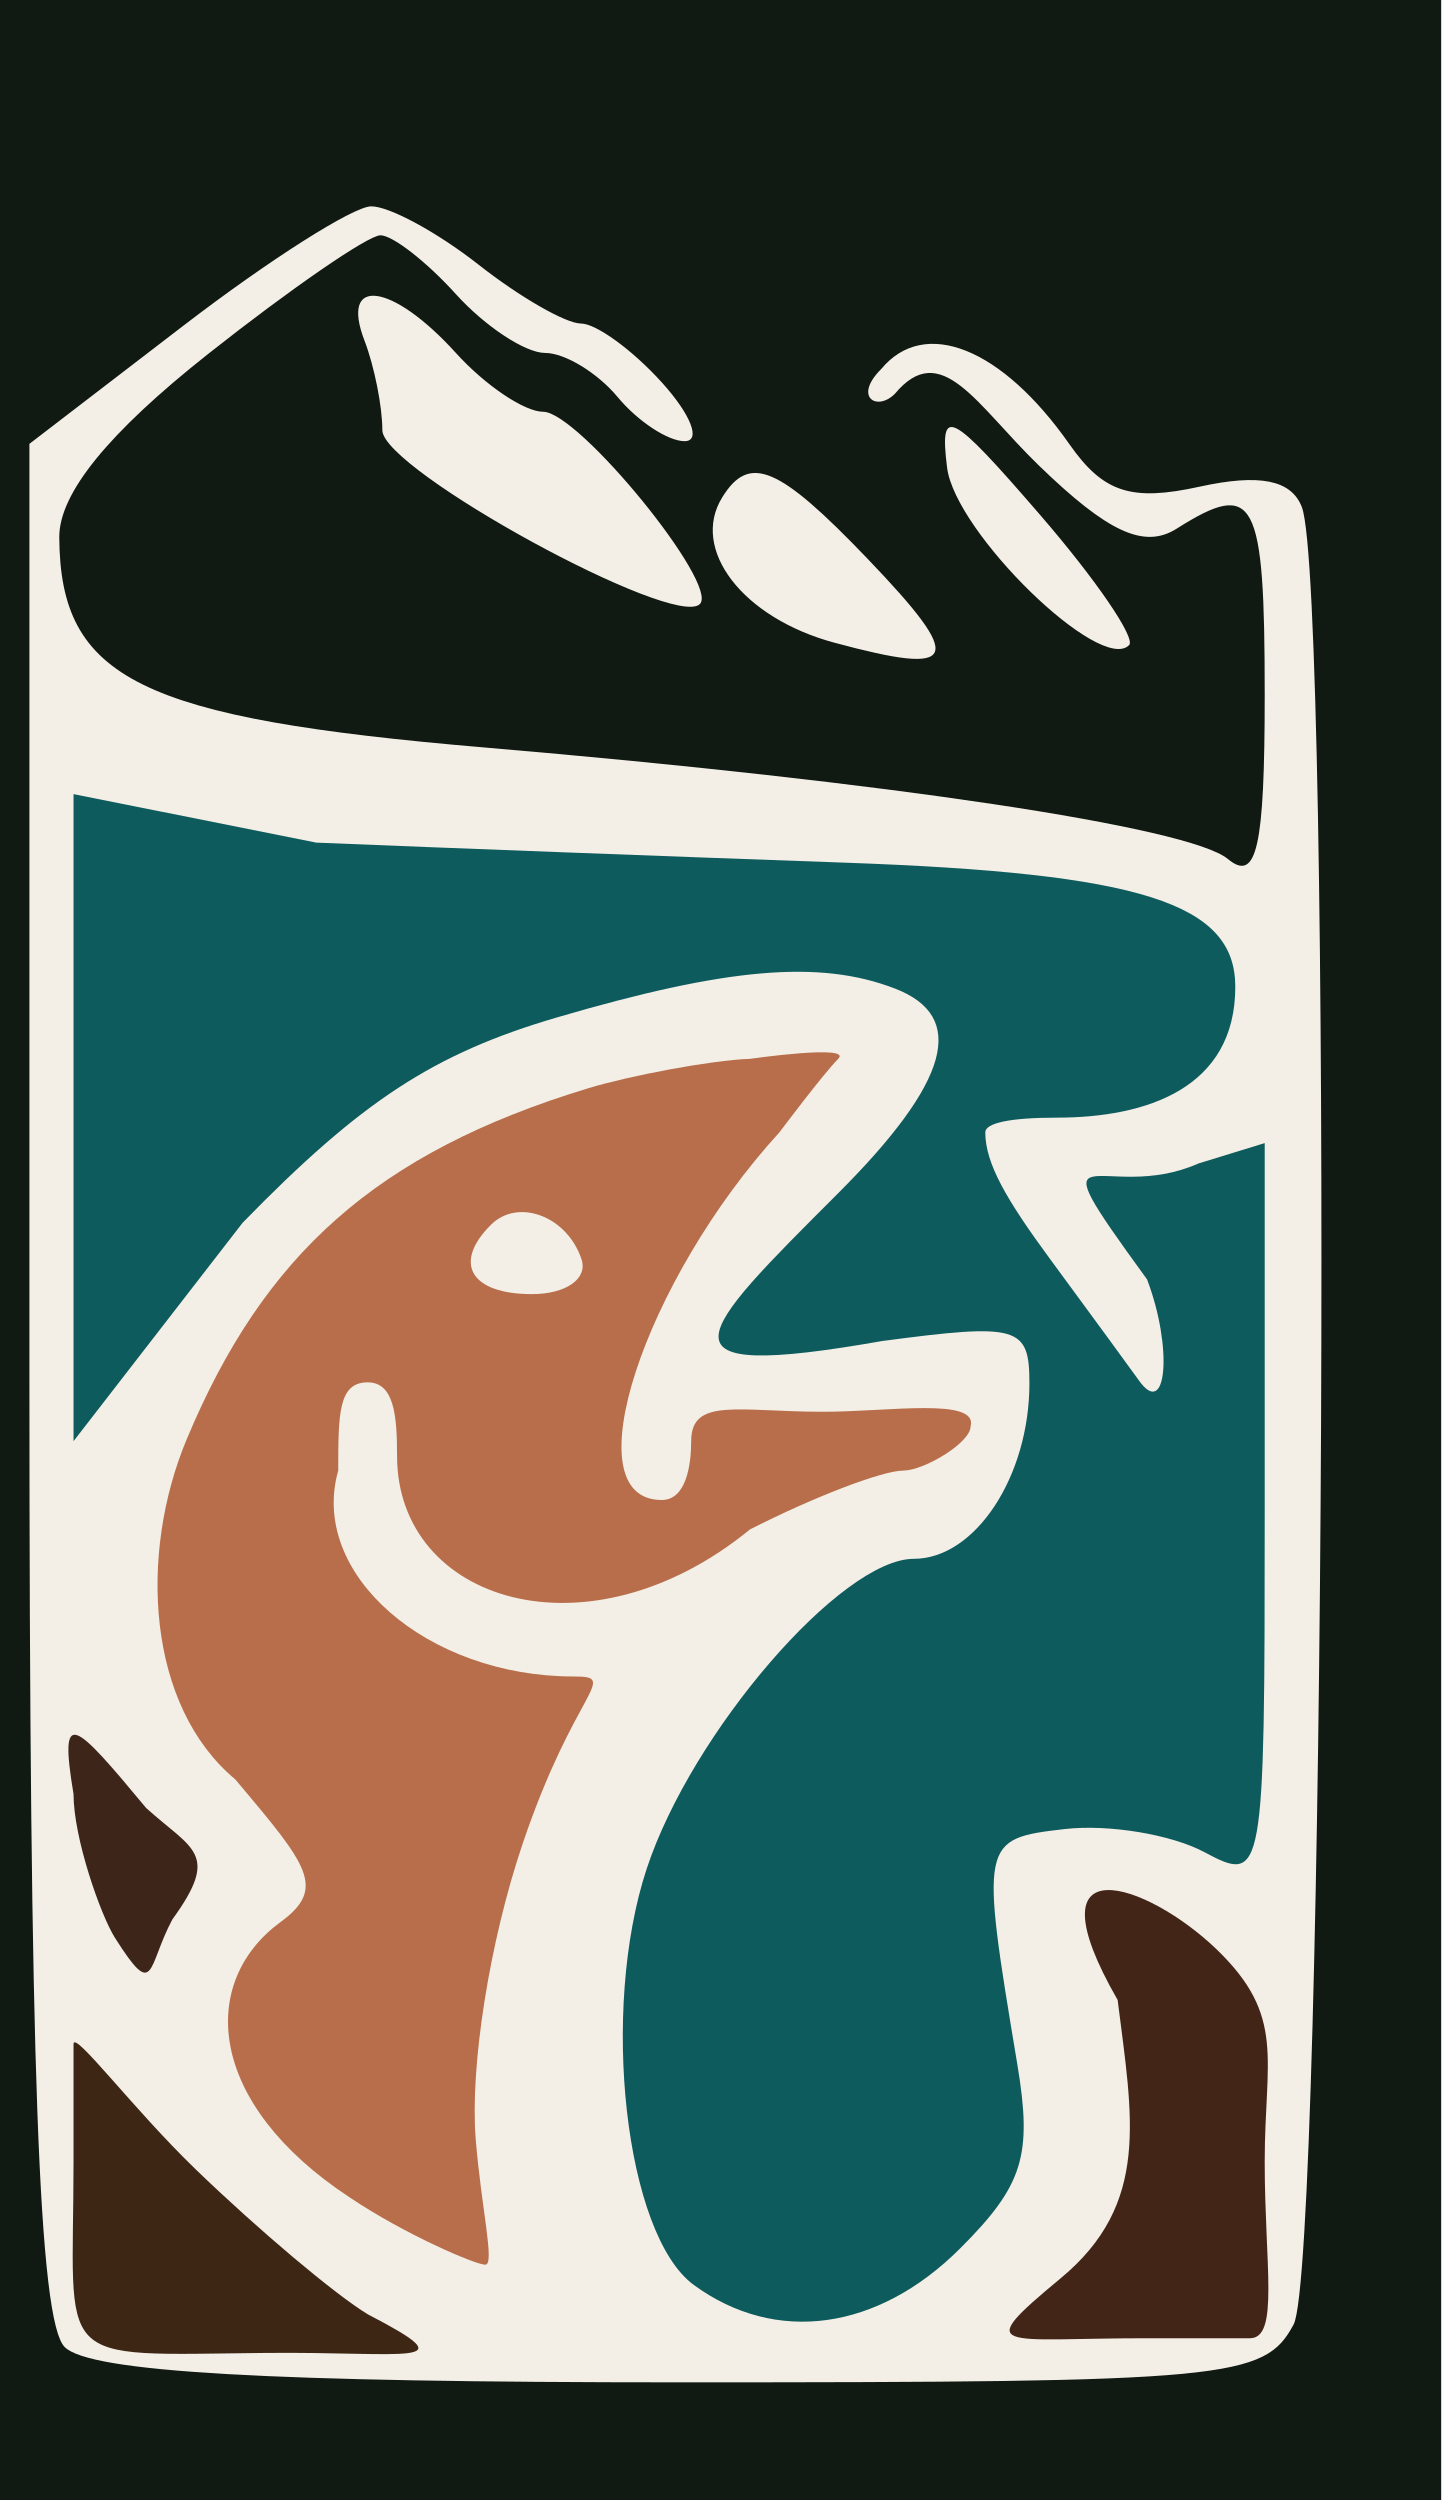
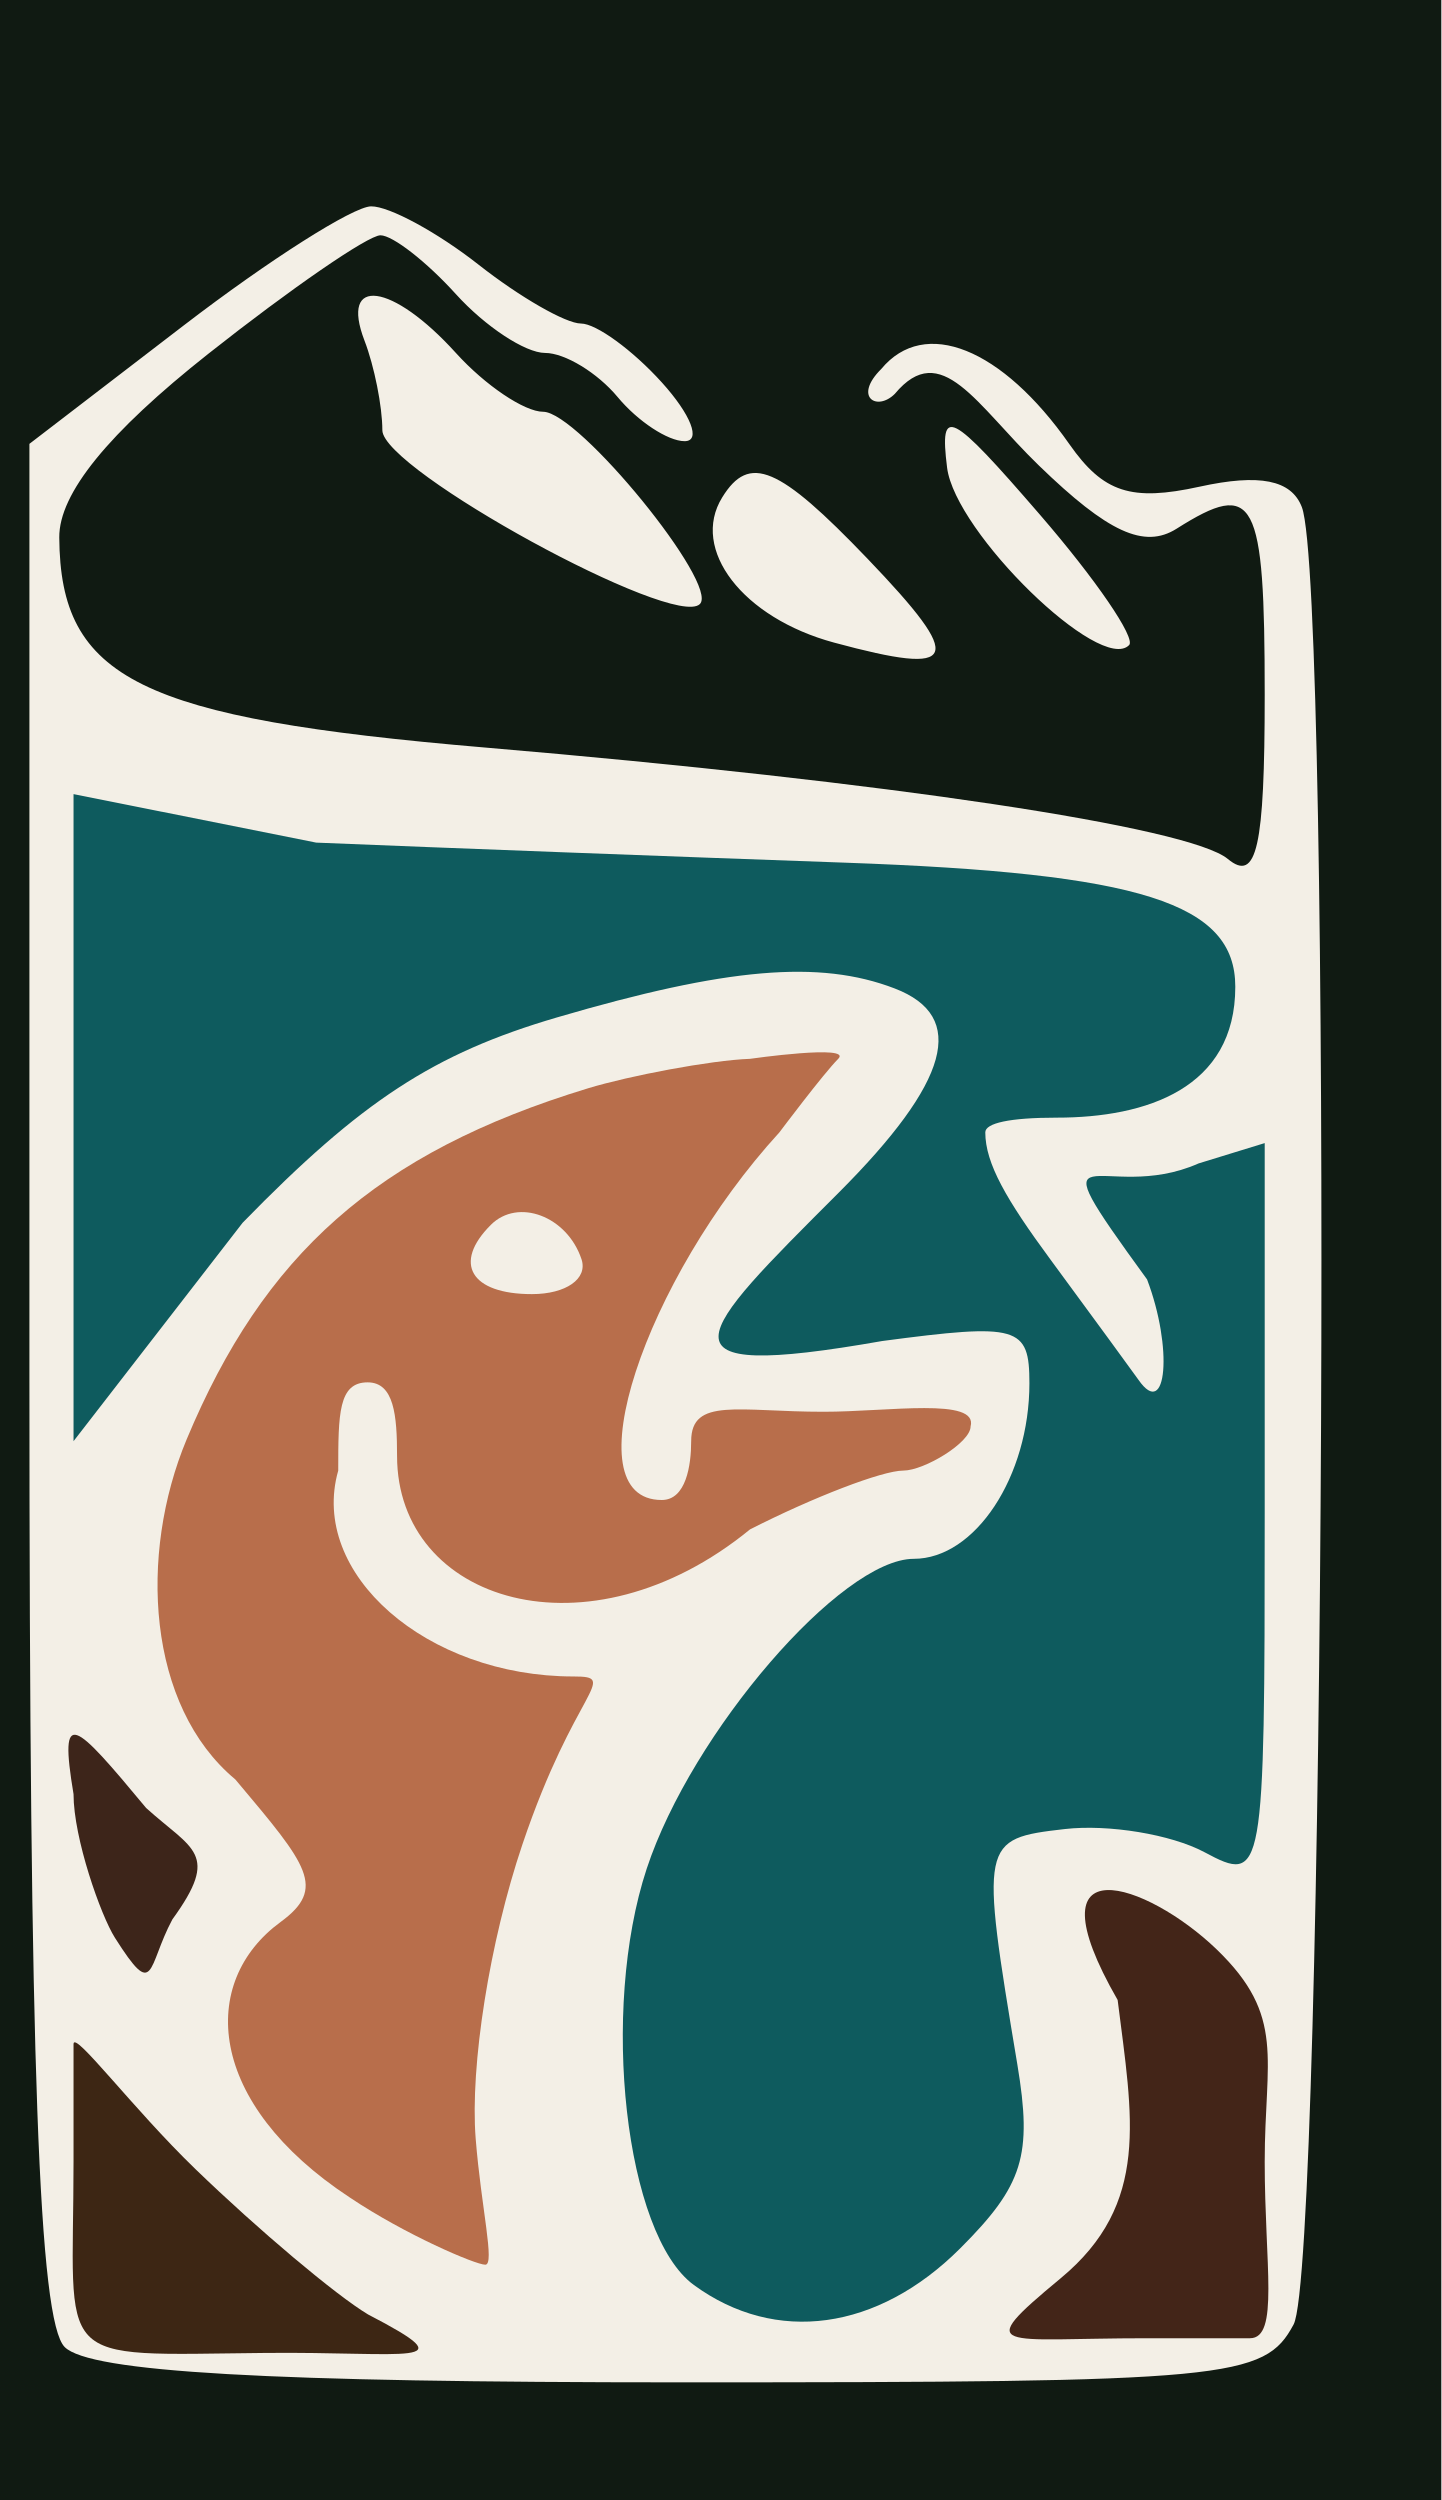
<svg xmlns="http://www.w3.org/2000/svg" width="49" height="85" viewBox="0 0 49 85" fill="none">
-   <rect width="49" height="85" fill="#F3EFE6" />
+   <rect width="49" height="85" fill="#101A12" />
+   <rect x="0.5" y="0.5" width="48" height="84" fill="#F3EFE6" />
  <path fill-rule="evenodd" clip-rule="evenodd" d="M0 85H49V0H0V85ZM16.273 9C17.671 10.1 19.237 11 19.753 11C20.268 11 21.505 11.9 22.5 13C23.495 14.1 23.845 15 23.277 15C22.71 15 21.685 14.325 21 13.5C20.315 12.675 19.205 12 18.533 12C17.86 12 16.495 11.1 15.5 10C14.505 8.9 13.35 8 12.935 8C12.519 8 9.889 9.81 7.09 12.023C3.676 14.722 2.005 16.78 2.015 18.273C2.048 23.089 4.745 24.419 16.5 25.417C30.163 26.576 40.437 28.118 41.745 29.204C42.73 30.021 43 28.82 43 23.622C43 16.903 42.674 16.288 40.006 17.975C38.906 18.671 37.672 18.105 35.322 15.827C33.185 13.756 32 11.5 30.424 13.391C29.815 14 29 13.5 29.964 12.544C31.434 10.772 34.064 11.825 36.362 15.106C37.513 16.749 38.46 17.058 40.786 16.547C42.827 16.099 43.907 16.315 44.263 17.242C45.31 19.97 45.051 77.035 43.983 79.031C42.99 80.888 41.801 81 23.165 81C9.126 81 3.052 80.652 2.2 79.8C1.317 78.917 1 70.21 1 46.846V15.091L6.25 11.062C9.138 8.846 12.002 7.025 12.615 7.016C13.228 7.007 14.874 7.9 16.273 9ZM15.5 12C16.495 13.1 17.831 14 18.467 14C19.673 14 24.461 19.873 23.796 20.537C22.927 21.406 13 15.972 13 14.628C13 13.822 12.727 12.452 12.393 11.582C11.543 9.368 13.336 9.609 15.5 12ZM38.39 21.933C37.419 22.927 32.476 18.109 32.201 15.9C31.936 13.772 32.294 13.954 35.358 17.5C37.259 19.7 38.623 21.695 38.39 21.933ZM29.49 18.99C32.841 22.487 32.636 23.006 28.357 21.848C25.254 21.009 23.462 18.68 24.556 16.91C25.476 15.42 26.472 15.84 29.49 18.99Z" fill="#101A12" />
  <path d="M16.173 72.713C16.361 75.071 16.835 77 16.5 77C16.165 77 13.767 75.973 11.898 74.718C7 71.5 6.75 67.387 9.542 65.346C11.111 64.198 10.445 63.407 8.077 60.591L8 60.5C5 58 4.706 52.864 6.347 48.937C8.961 42.68 12.77 39.2 20 37C21.378 36.581 24.167 36.047 25.5 36C25.5 36 29 35.5 28.5 36C28 36.5 26.5 38.5 26.5 38.5C21.91 43.52 19.403 51 22.5 51C23.325 51 23.5 49.825 23.5 49C23.5 47.5 25.111 48 28 48C30.2 48 33.268 47.5 33 48.5C33 49.05 31.42 50 30.711 50C30.003 50 27.658 50.9 25.5 52C20 56.5 13.5 54.475 13.5 49.5C13.5 48.122 13.399 47 12.5 47C11.508 47 11.5 48.065 11.5 50C10.5 53.5 14.5 57 19.5 57C21.087 57 19.552 57.408 17.761 62.713C16.648 66.01 15.977 70.238 16.173 72.713Z" fill="#B86E4B" />
  <path d="M3.908 65.885C3.425 65.123 2.5 62.5 2.5 61C2 58 2.5 58.5 4.968 61.471C6.545 62.898 7.5 63 5.86 65.261C4.995 66.879 5.284 68.056 3.908 65.885Z" fill="#3D251A" />
  <path d="M12.513 78.691C16 80.5 13.825 79.95 9 80C1.669 80.076 2.5 80.5 2.5 73.5L2.5 69.5C2.5 69 4.511 71.688 6.645 73.75C8.779 75.813 11.42 78.036 12.513 78.691Z" fill="#3D2614" />
  <path d="M36.062 77.462C39.124 74.924 38.5 72 38 68C34.903 62.609 39 64 41.365 66.278C43.73 68.556 43 70 43 73.5C43 77 43.5 79.5 42.5 79.5C41.5 79.5 44 79.5 39 79.5C34 79.5 33 80 36.062 77.462Z" fill="#432518" />
  <path d="M42 33.551C42 37 38.986 38 35.929 38C34.318 38 33.5 38.188 33.5 38.5C33.5 39.557 34.219 40.791 35.71 42.817C37.2 44.843 38.55 46.688 38.71 46.917C39.674 48.3 39.884 45.825 39 43.5C35 38 37.5 41 40.75 39.557L43 38.865V51.468C43 63.862 42.966 64.052 40.951 62.974C39.823 62.37 37.686 62.017 36.201 62.188C33.337 62.519 33.322 62.593 34.59 70.193C35.105 73.286 34.79 74.301 32.648 76.443C29.845 79.246 26.372 79.724 23.59 77.689C21.256 75.983 20.394 68.365 21.989 63.533C23.519 58.897 28.602 53 31.068 53C33.156 53 35 50.201 35 47.031C35 45.089 34.623 44.981 30 45.594C22 47 23.65 45.417 28.5 40.567C32.293 36.773 32.903 34.561 30.418 33.607C27.862 32.626 24.715 32.897 18.932 34.594C14.753 35.821 12.289 37.43 8.25 41.573L2.5 49V27L10.75 28.649C15.013 28.825 23.095 29.131 28.712 29.33C38.805 29.688 42 30.703 42 33.551Z" fill="#0E5B5E" />
  <path d="M16.688 41.646C15.383 42.95 16.006 44 18.083 44C19.247 44 19.992 43.476 19.771 42.813C19.284 41.351 17.614 40.719 16.688 41.646Z" fill="#F3EFE6" />
</svg>
